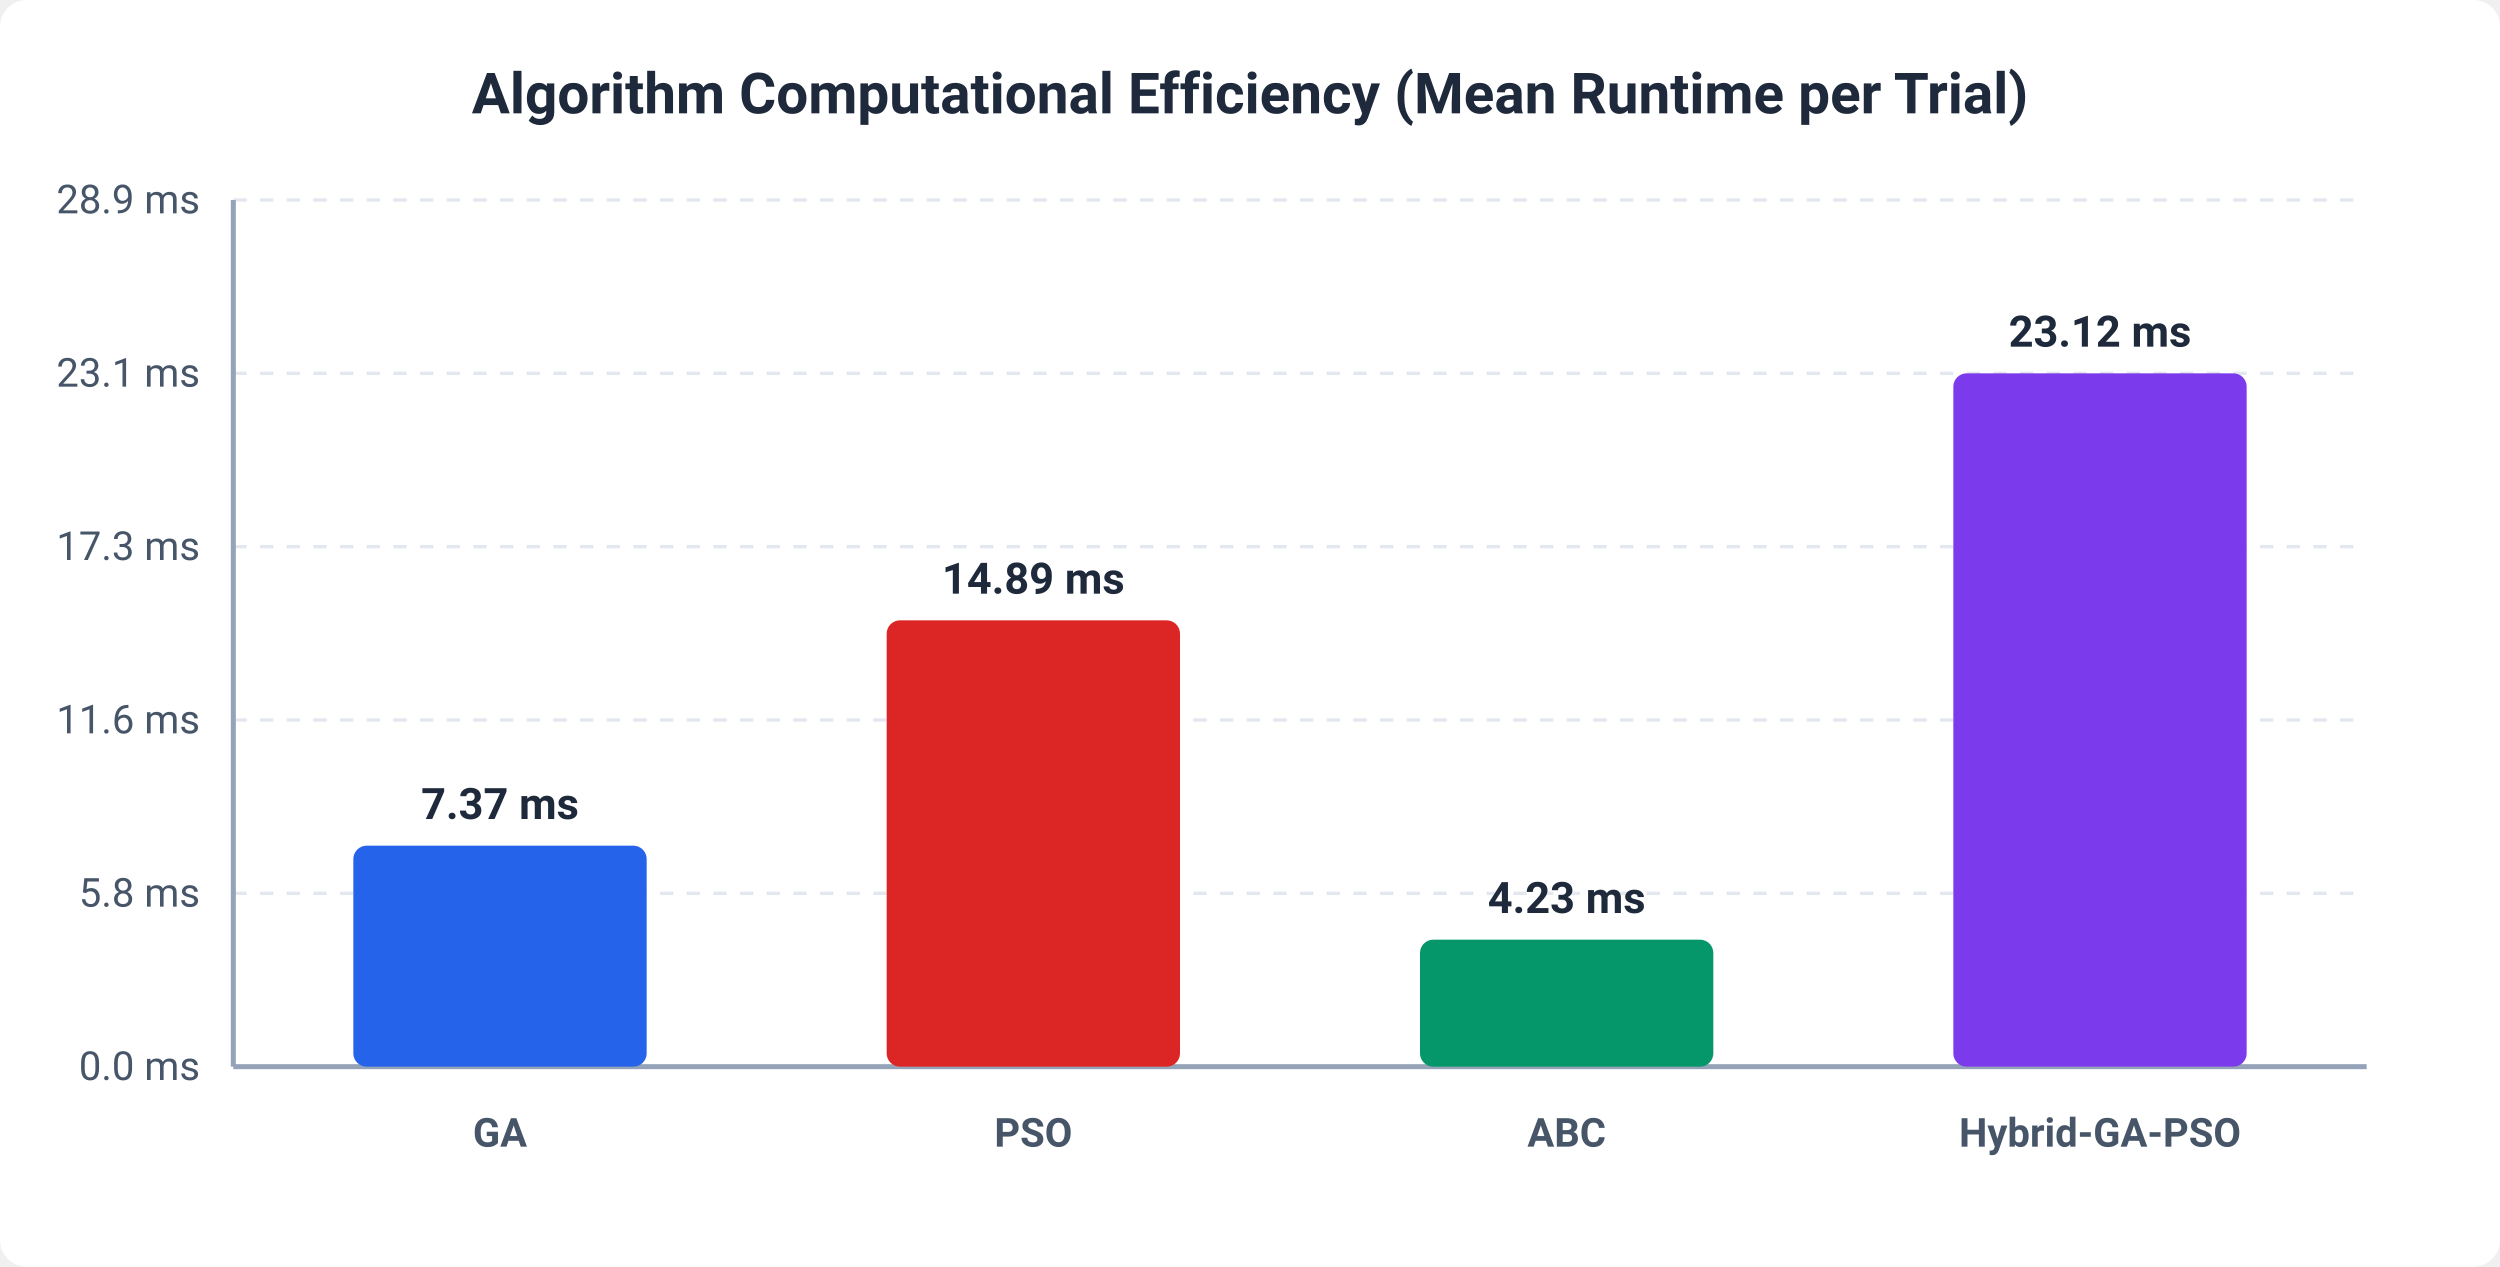
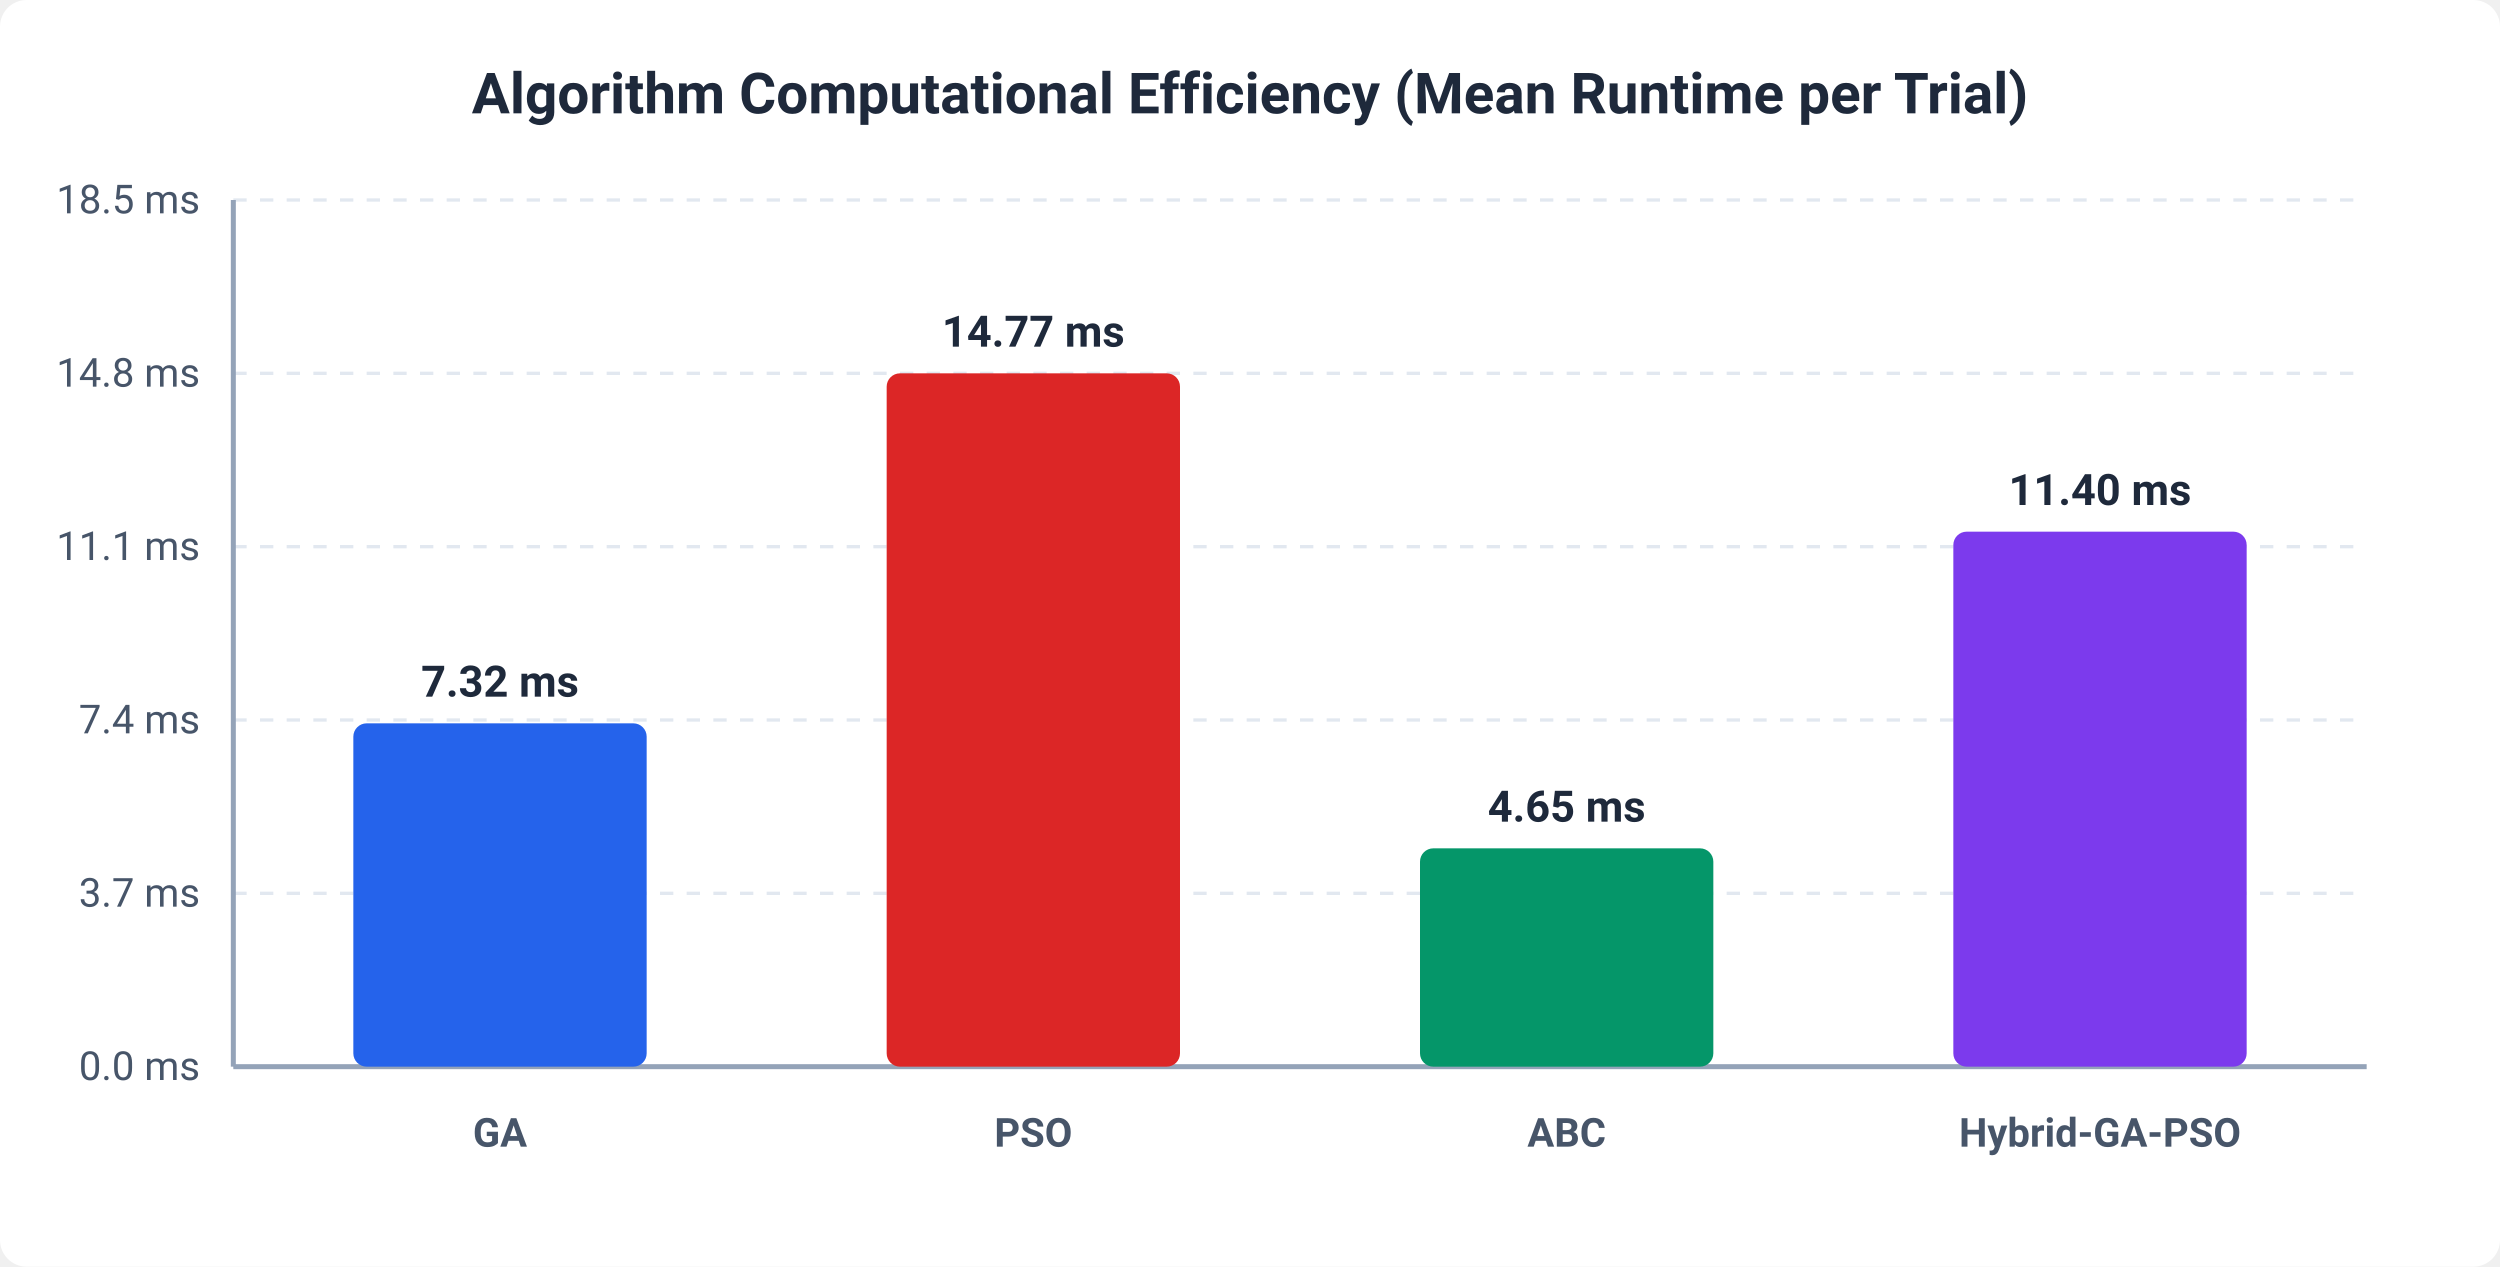
<svg xmlns="http://www.w3.org/2000/svg" viewBox="0 0 750 380" width="750" height="380">
  <style>
  .title { font-family: -apple-system, BlinkMacSystemFont, "Segoe UI", Roboto, sans-serif; font-size: 17px; font-weight: 700; fill: #1E293B; }
  .axis { stroke: #94A3B8; stroke-width: 1.5; }
  .grid { stroke: #E2E8F0; stroke-dasharray: 4,4; stroke-width: 1; }
  .label { font-family: -apple-system, BlinkMacSystemFont, "Segoe UI", Roboto, sans-serif; font-size: 12px; fill: #475569; }
  .val-text { font-family: -apple-system, BlinkMacSystemFont, "Segoe UI", Roboto, sans-serif; font-size: 13px; fill: #1E293B; font-weight: 700; text-anchor: middle; }
</style>
  <rect width="750" height="380" fill="#FFFFFF" rx="8" />
  <text x="375.0" y="34" class="title" text-anchor="middle">Algorithm Computational Efficiency (Mean Runtime per Trial)</text>
  <line x1="70" y1="320.0" x2="710" y2="320.0" class="grid" />
  <text x="60" y="324.0" class="label" text-anchor="end">0.0 ms</text>
  <line x1="70" y1="268.0" x2="710" y2="268.0" class="grid" />
-   <text x="60" y="272.0" class="label" text-anchor="end">5.8 ms</text>
+   <text x="60" y="272.0" class="label" text-anchor="end">3.7 ms</text>
  <line x1="70" y1="216.0" x2="710" y2="216.0" class="grid" />
-   <text x="60" y="220.0" class="label" text-anchor="end">11.6 ms</text>
+   <text x="60" y="220.0" class="label" text-anchor="end">7.4 ms</text>
  <line x1="70" y1="164.0" x2="710" y2="164.0" class="grid" />
-   <text x="60" y="168.0" class="label" text-anchor="end">17.3 ms</text>
+   <text x="60" y="168.0" class="label" text-anchor="end">11.1 ms</text>
  <line x1="70" y1="112.0" x2="710" y2="112.0" class="grid" />
-   <text x="60" y="116.0" class="label" text-anchor="end">23.1 ms</text>
+   <text x="60" y="116.0" class="label" text-anchor="end">14.8 ms</text>
  <line x1="70" y1="60.0" x2="710" y2="60.0" class="grid" />
-   <text x="60" y="64.0" class="label" text-anchor="end">28.9 ms</text>
+   <text x="60" y="64.0" class="label" text-anchor="end">18.5 ms</text>
  <line x1="70" y1="320" x2="710" y2="320" class="axis" />
  <line x1="70" y1="60" x2="70" y2="320" class="axis" />
-   <rect x="106.0" y="253.7" width="88.0" height="66.3" fill="#2563EB" rx="4" />
-   <text x="150.0" y="245.7" class="val-text">7.37 ms</text>
+   <rect x="106.0" y="217.0" width="88.0" height="103.0" fill="#2563EB" rx="4" />
+   <text x="150.0" y="209.0" class="val-text">7.32 ms</text>
  <text x="150.0" y="344" class="label" text-anchor="middle" font-weight="700">GA</text>
-   <rect x="266.0" y="186.1" width="88.0" height="133.9" fill="#DC2626" rx="4" />
-   <text x="310.0" y="178.1" class="val-text">14.89 ms</text>
+   <rect x="266.0" y="112.0" width="88.0" height="208.0" fill="#DC2626" rx="4" />
+   <text x="310.0" y="104.0" class="val-text">14.77 ms</text>
  <text x="310.0" y="344" class="label" text-anchor="middle" font-weight="700">PSO</text>
-   <rect x="426.0" y="281.9" width="88.0" height="38.1" fill="#059669" rx="4" />
-   <text x="470.0" y="273.9" class="val-text">4.23 ms</text>
+   <rect x="426.0" y="254.5" width="88.0" height="65.5" fill="#059669" rx="4" />
+   <text x="470.0" y="246.5" class="val-text">4.65 ms</text>
  <text x="470.0" y="344" class="label" text-anchor="middle" font-weight="700">ABC</text>
-   <rect x="586.0" y="112.0" width="88.0" height="208.0" fill="#7C3AED" rx="4" />
-   <text x="630.0" y="104.0" class="val-text">23.12 ms</text>
+   <rect x="586.0" y="159.5" width="88.0" height="160.5" fill="#7C3AED" rx="4" />
+   <text x="630.0" y="151.5" class="val-text">11.40 ms</text>
  <text x="630.0" y="344" class="label" text-anchor="middle" font-weight="700">Hybrid-GA-PSO</text>
</svg>
